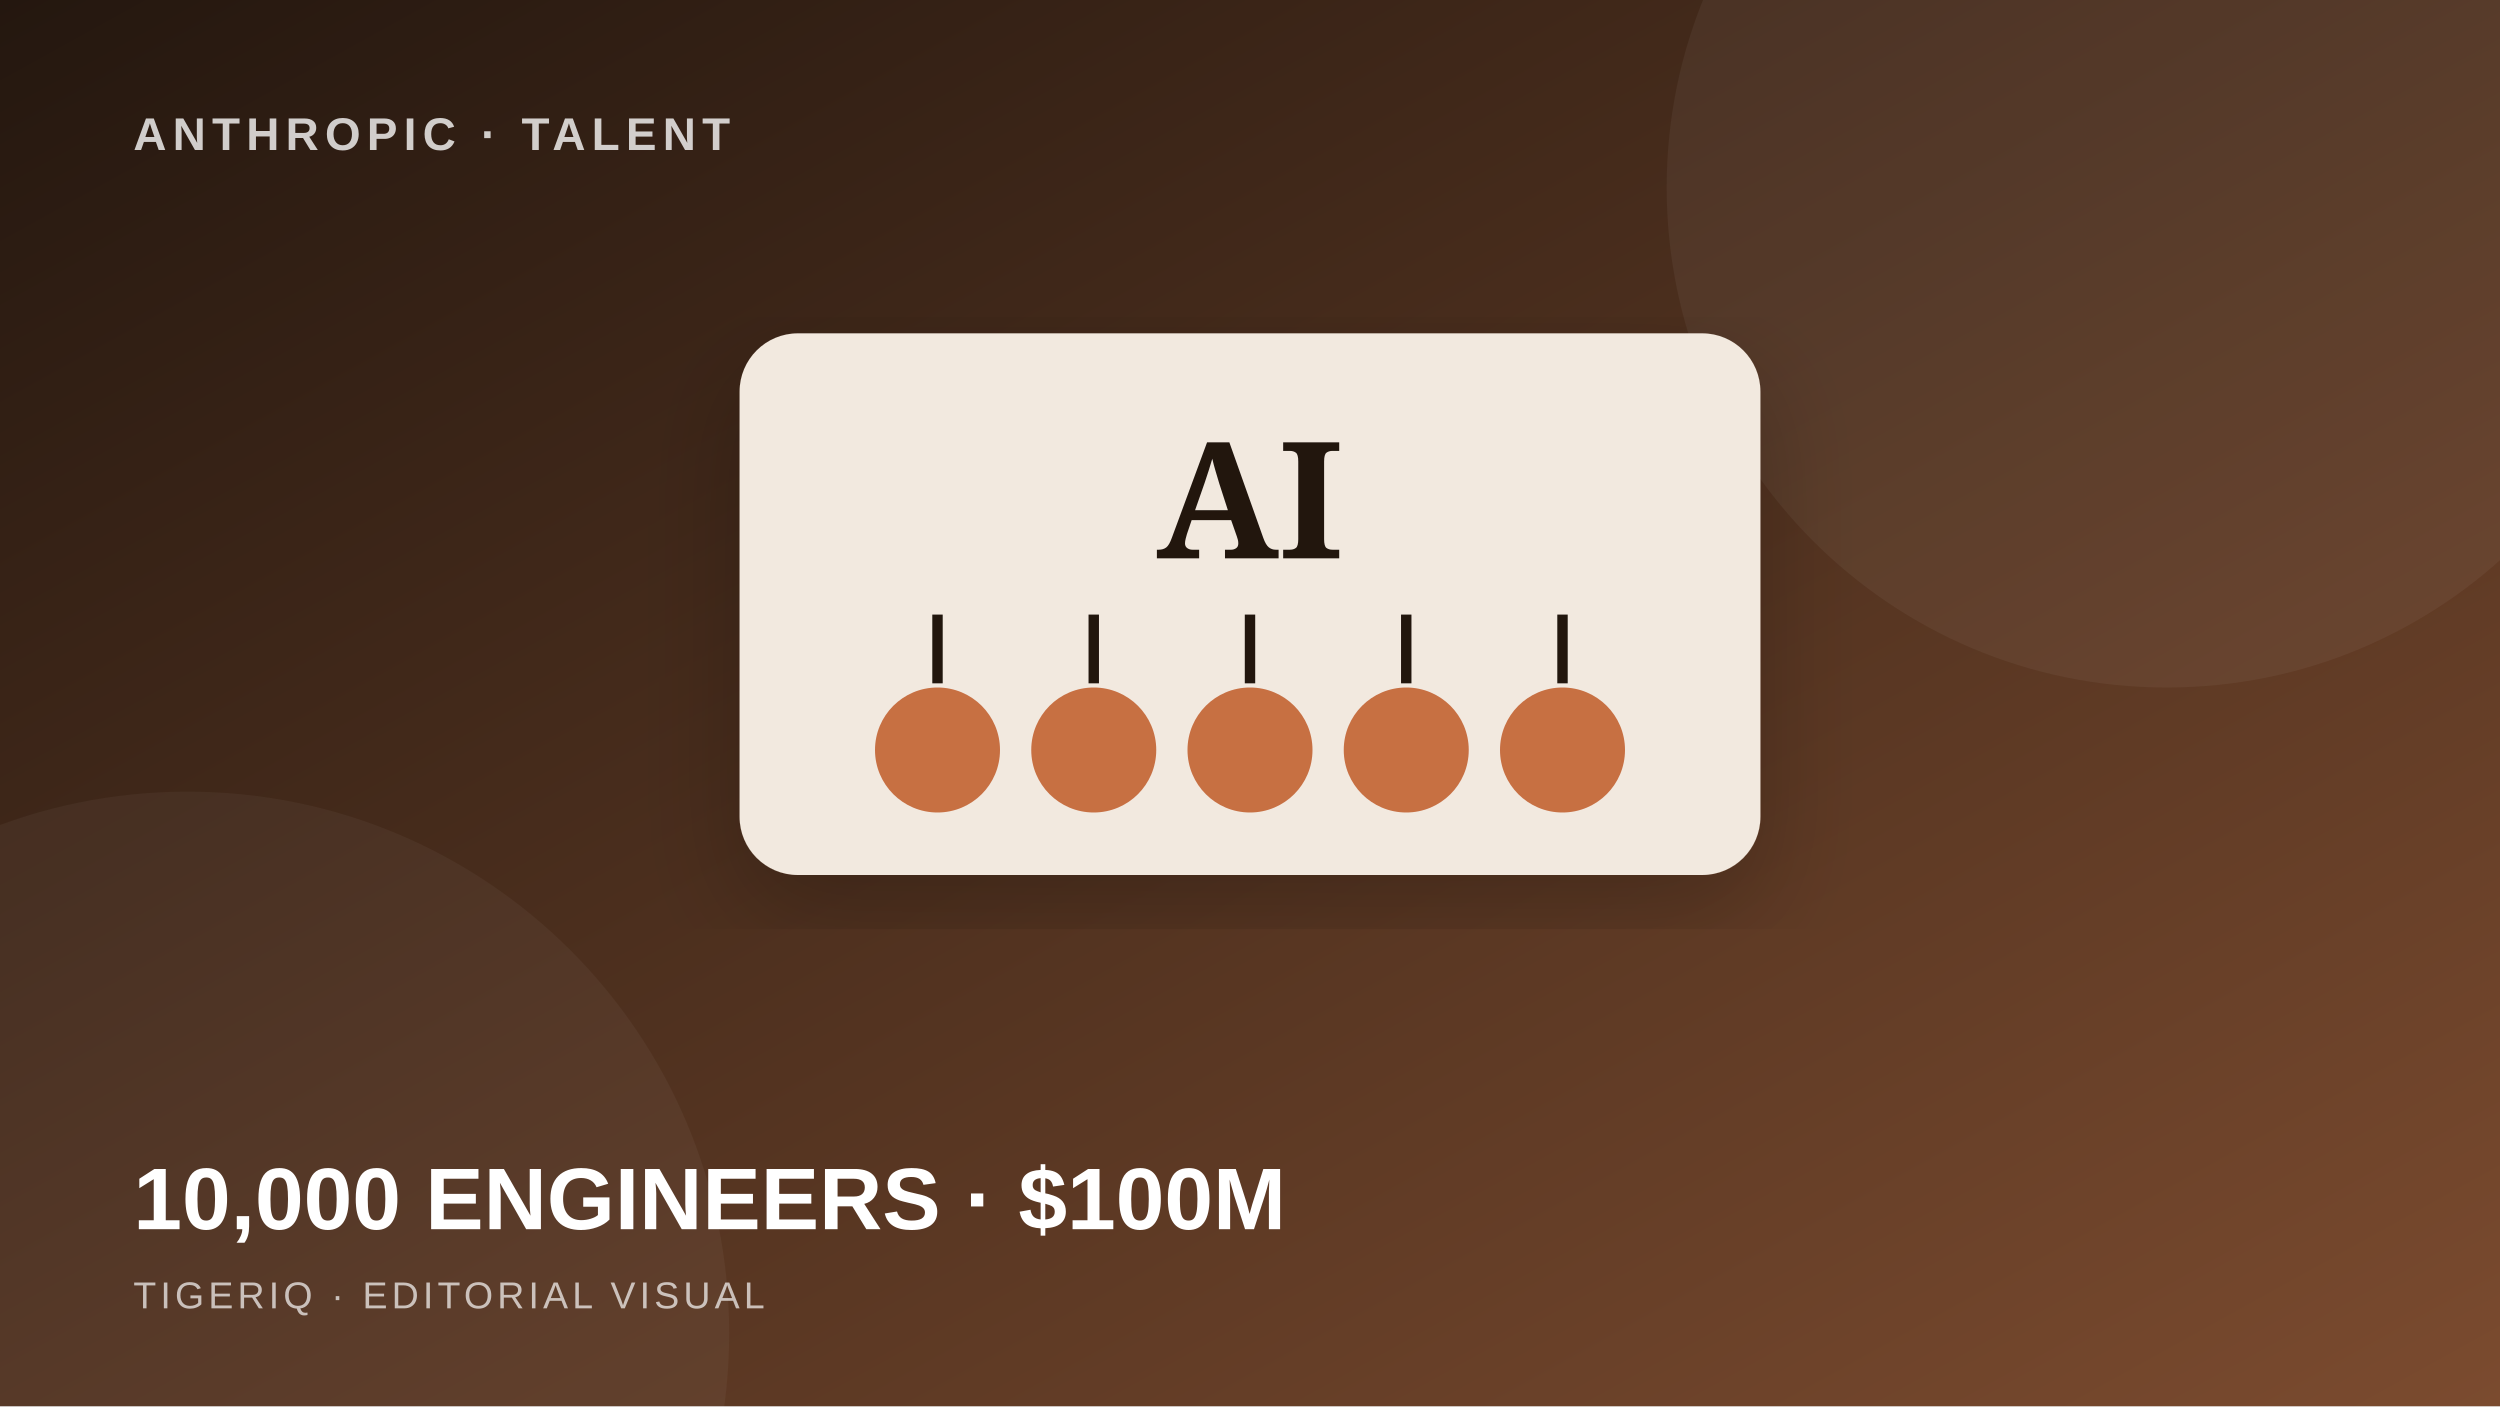
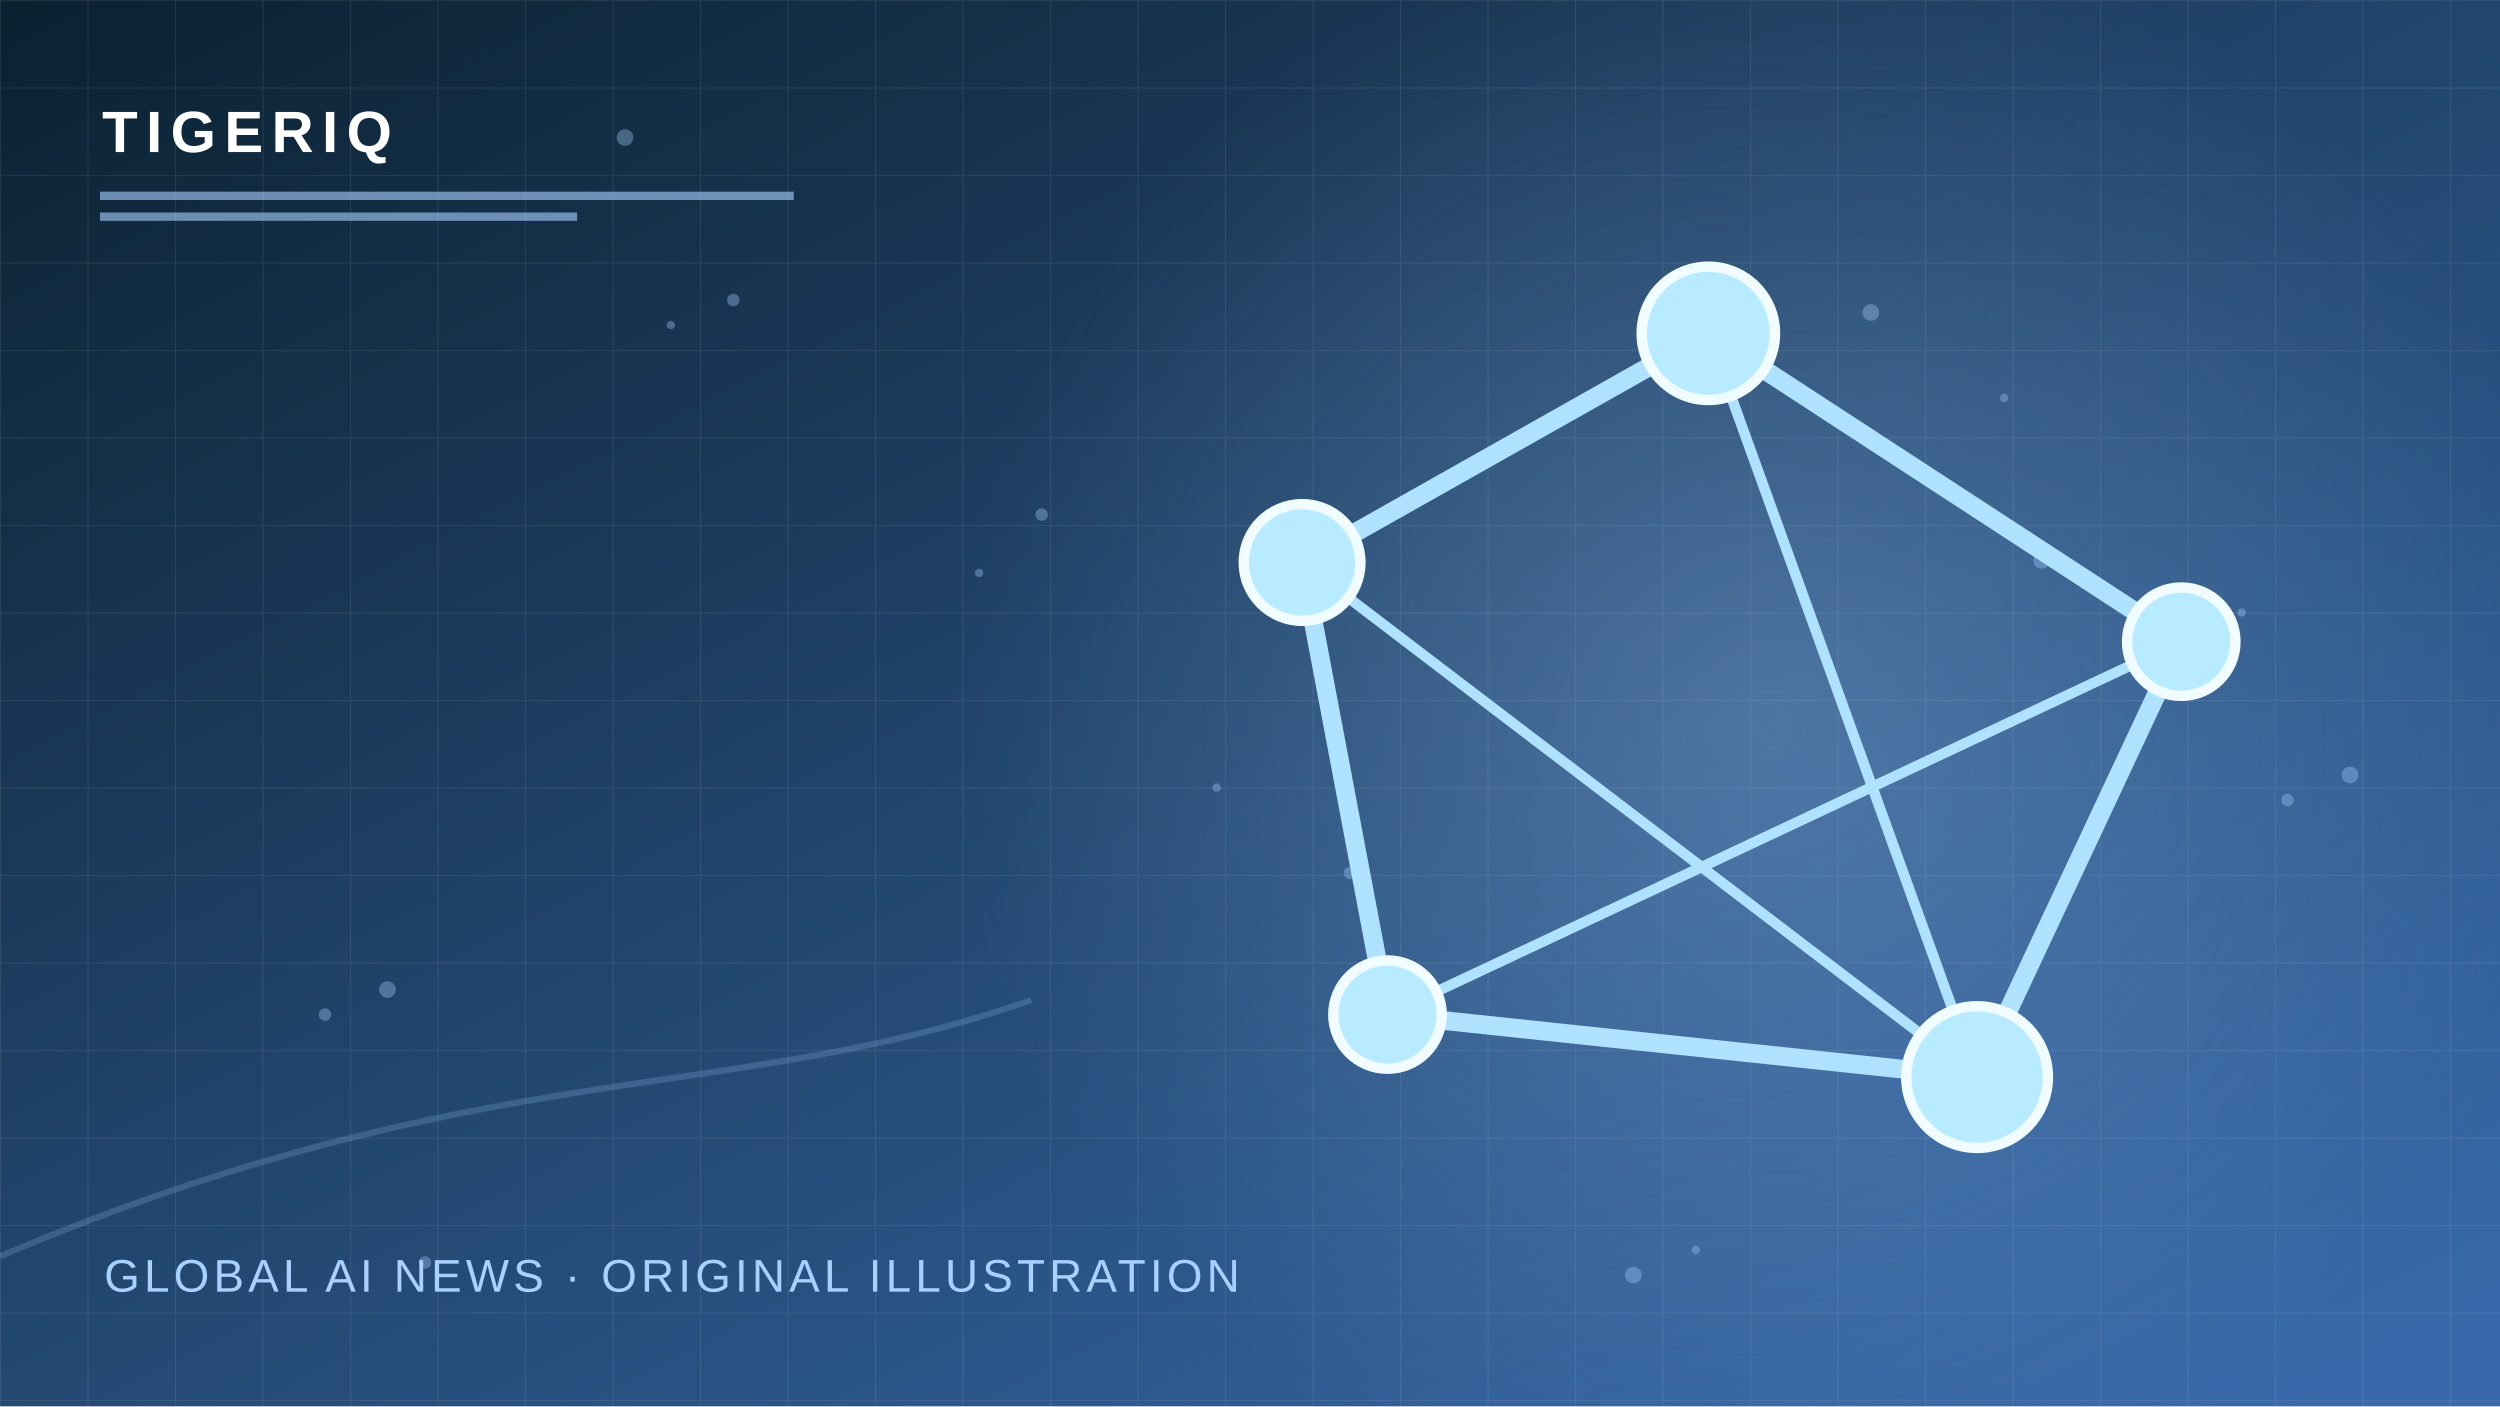
- <svg xmlns="http://www.w3.org/2000/svg" width="1200" height="675" viewBox="0 0 1200 675">
+ <svg xmlns="http://www.w3.org/2000/svg" width="1200" height="675" viewBox="0 0 1200 675" data-topic="network">
  <defs>
-     <linearGradient id="bg" x1="0" y1="0" x2="1" y2="1">
-       <stop stop-color="#24170f" />
-       <stop offset="1" stop-color="#7b4b2f" />
+     <linearGradient id="b" x2=".93" y2="1">
+       <stop stop-color="#0b2130" />
+       <stop offset="1" stop-color="#386aab" />
    </linearGradient>
-     <filter id="s">
-       <feDropShadow dx="0" dy="18" stdDeviation="24" flood-opacity=".22" />
-     </filter>
+     <radialGradient id="h">
+       <stop stop-color="#a9d0ff" stop-opacity=".3" />
+       <stop offset="1" stop-color="#a9d0ff" stop-opacity="0" />
+     </radialGradient>
+     <pattern id="g" width="42" height="42" patternUnits="userSpaceOnUse">
+       <path d="M42 0H0V42" stroke="#fff" stroke-opacity=".08" fill="none" />
+     </pattern>
  </defs>
-   <rect width="1200" height="675" fill="url(#bg)" />
-   <circle cx="1040" cy="90" r="240" fill="white" opacity=".05" />
-   <circle cx="90" cy="640" r="260" fill="white" opacity=".04" />
-   <g filter="url(#s)">
-     <g transform="translate(600 290)">
-       <rect x="-245" y="-130" width="490" height="260" rx="28" fill="#f2e9df" />
-       <text x="0" y="-22" text-anchor="middle" fill="#21160f" font-family="Georgia,serif" font-size="78" font-weight="700">AI</text>
-       <g fill="#c76f43">
-         <circle cx="-150" cy="70" r="30" />
-         <circle cx="-75" cy="70" r="30" />
-         <circle cx="0" cy="70" r="30" />
-         <circle cx="75" cy="70" r="30" />
-         <circle cx="150" cy="70" r="30" />
-       </g>
-       <g stroke="#21160f" stroke-width="5">
-         <path d="M-150 38V5M-75 38V5M0 38V5M75 38V5M150 38V5" />
-       </g>
-     </g>
+   <rect width="1200" height="675" fill="url(#b)" />
+   <rect width="1200" height="675" fill="url(#g)" />
+   <circle cx="850" cy="348" r="398" fill="url(#h)" />
+   <circle cx="322" cy="156" r="2" fill="#a9d0ff" opacity=".35" />
+   <circle cx="1098" cy="384" r="3" fill="#a9d0ff" opacity=".35" />
+   <circle cx="784" cy="612" r="4" fill="#a9d0ff" opacity=".35" />
+   <circle cx="470" cy="275" r="2" fill="#a9d0ff" opacity=".35" />
+   <circle cx="156" cy="487" r="3" fill="#a9d0ff" opacity=".35" />
+   <circle cx="898" cy="150" r="4" fill="#a9d0ff" opacity=".35" />
+   <circle cx="584" cy="378" r="2" fill="#a9d0ff" opacity=".35" />
+   <circle cx="204" cy="606" r="3" fill="#a9d0ff" opacity=".35" />
+   <circle cx="980" cy="269" r="4" fill="#a9d0ff" opacity=".35" />
+   <circle cx="666" cy="481" r="2" fill="#a9d0ff" opacity=".35" />
+   <circle cx="352" cy="144" r="3" fill="#a9d0ff" opacity=".35" />
+   <circle cx="1128" cy="372" r="4" fill="#a9d0ff" opacity=".35" />
+   <circle cx="814" cy="600" r="2" fill="#a9d0ff" opacity=".35" />
+   <circle cx="500" cy="247" r="3" fill="#a9d0ff" opacity=".35" />
+   <circle cx="186" cy="475" r="4" fill="#a9d0ff" opacity=".35" />
+   <circle cx="962" cy="191" r="2" fill="#a9d0ff" opacity=".35" />
+   <circle cx="648" cy="419" r="3" fill="#a9d0ff" opacity=".35" />
+   <circle cx="300" cy="66" r="4" fill="#a9d0ff" opacity=".35" />
+   <circle cx="1076" cy="294" r="2" fill="#a9d0ff" opacity=".35" />
+   <path d="M0 603c232-98 351-72 495-123" stroke="#a9d0ff" stroke-opacity=".2" stroke-width="3" fill="none" />
+   <g stroke="#aee2ff" stroke-width="9">
+     <path d="m625 270 195-110 227 148-98 209-283-30z" fill="none" />
+     <path d="m625 270 324 247m-129-357 129 357m98-209-381 179" stroke-width="5" />
  </g>
-   <text x="64" y="72" fill="white" opacity=".78" font-family="Arial,sans-serif" font-size="22" font-weight="700" letter-spacing="3">ANTHROPIC · TALENT</text>
-   <text x="64" y="590" fill="white" font-family="Arial,sans-serif" font-size="42" font-weight="700">10,000 ENGINEERS · $100M</text>
-   <text x="64" y="628" fill="white" opacity=".68" font-family="Arial,sans-serif" font-size="18" letter-spacing="2">TIGERIQ · EDITORIAL VISUAL</text>
+   <g fill="#b8ebff" stroke="#f0fcff" stroke-width="5">
+     <circle cx="625" cy="270" r="28" />
+     <circle cx="820" cy="160" r="32" />
+     <circle cx="1047" cy="308" r="26" />
+     <circle cx="949" cy="517" r="34" />
+     <circle cx="666" cy="487" r="26" />
+   </g>
+   <path d="M48 94h333M48 104h229" stroke="#a9d0ff" stroke-width="4" stroke-opacity=".6" />
+   <text x="49" y="73" font-family="Arial,sans-serif" font-size="28" letter-spacing="4" font-weight="bold" fill="#ffffff">TIGERIQ</text>
+   <text x="50" y="620" font-family="Arial,sans-serif" font-size="22" letter-spacing="2" fill="#a9d0ff">GLOBAL AI NEWS · ORIGINAL ILLUSTRATION</text>
</svg>
